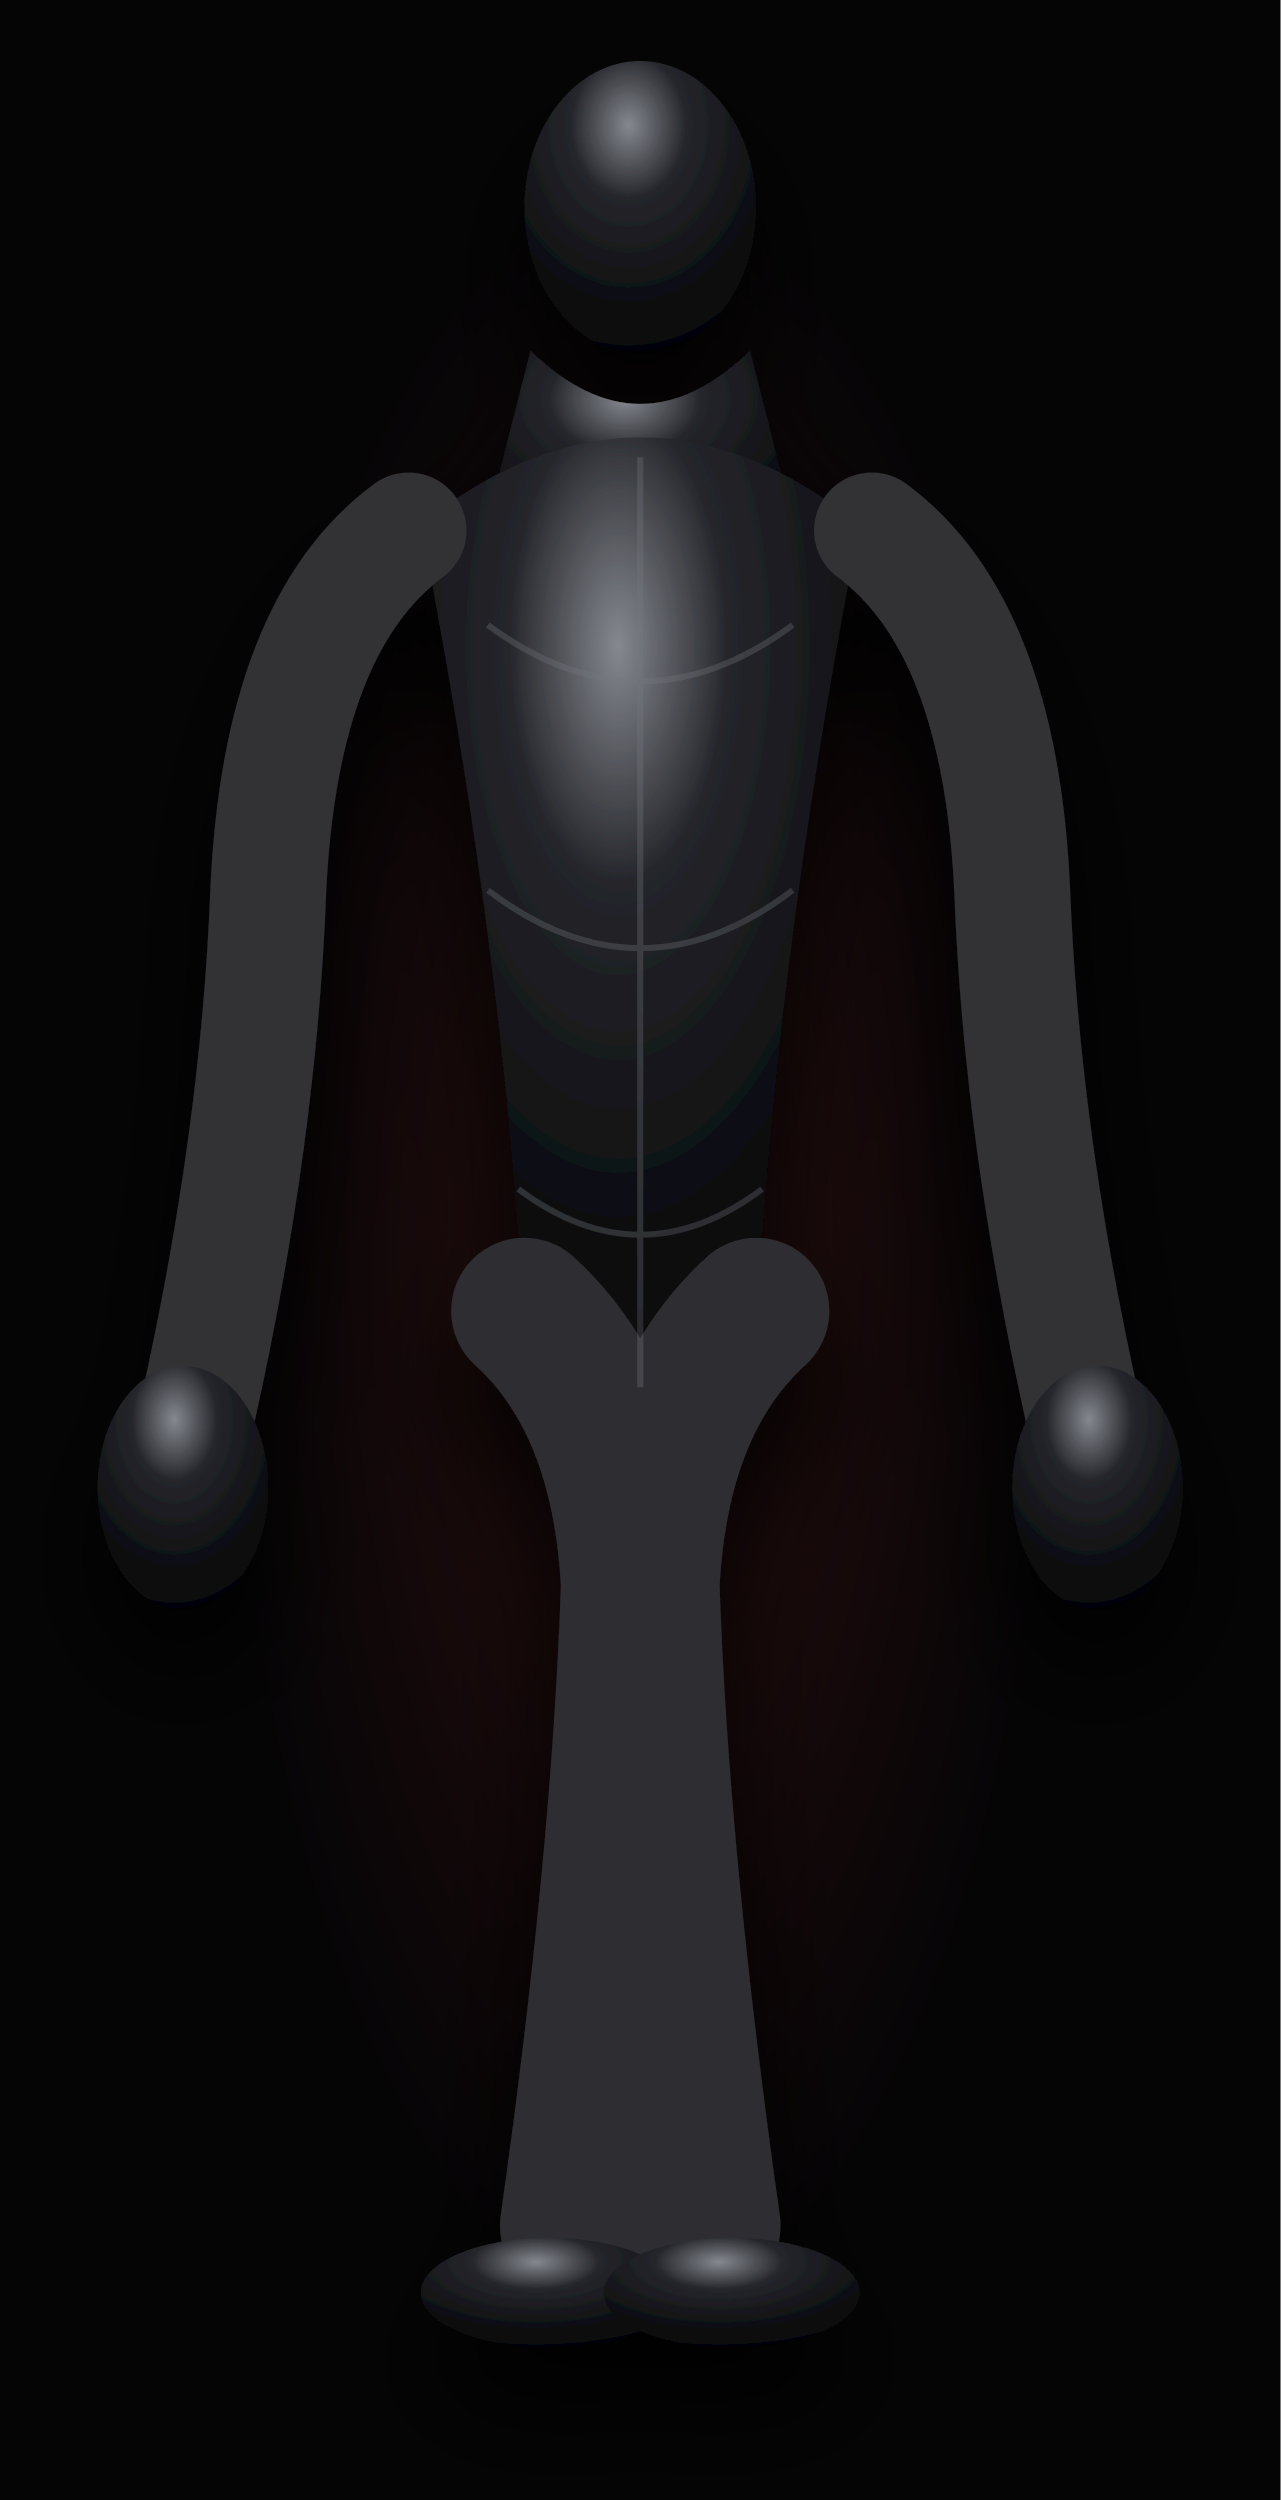
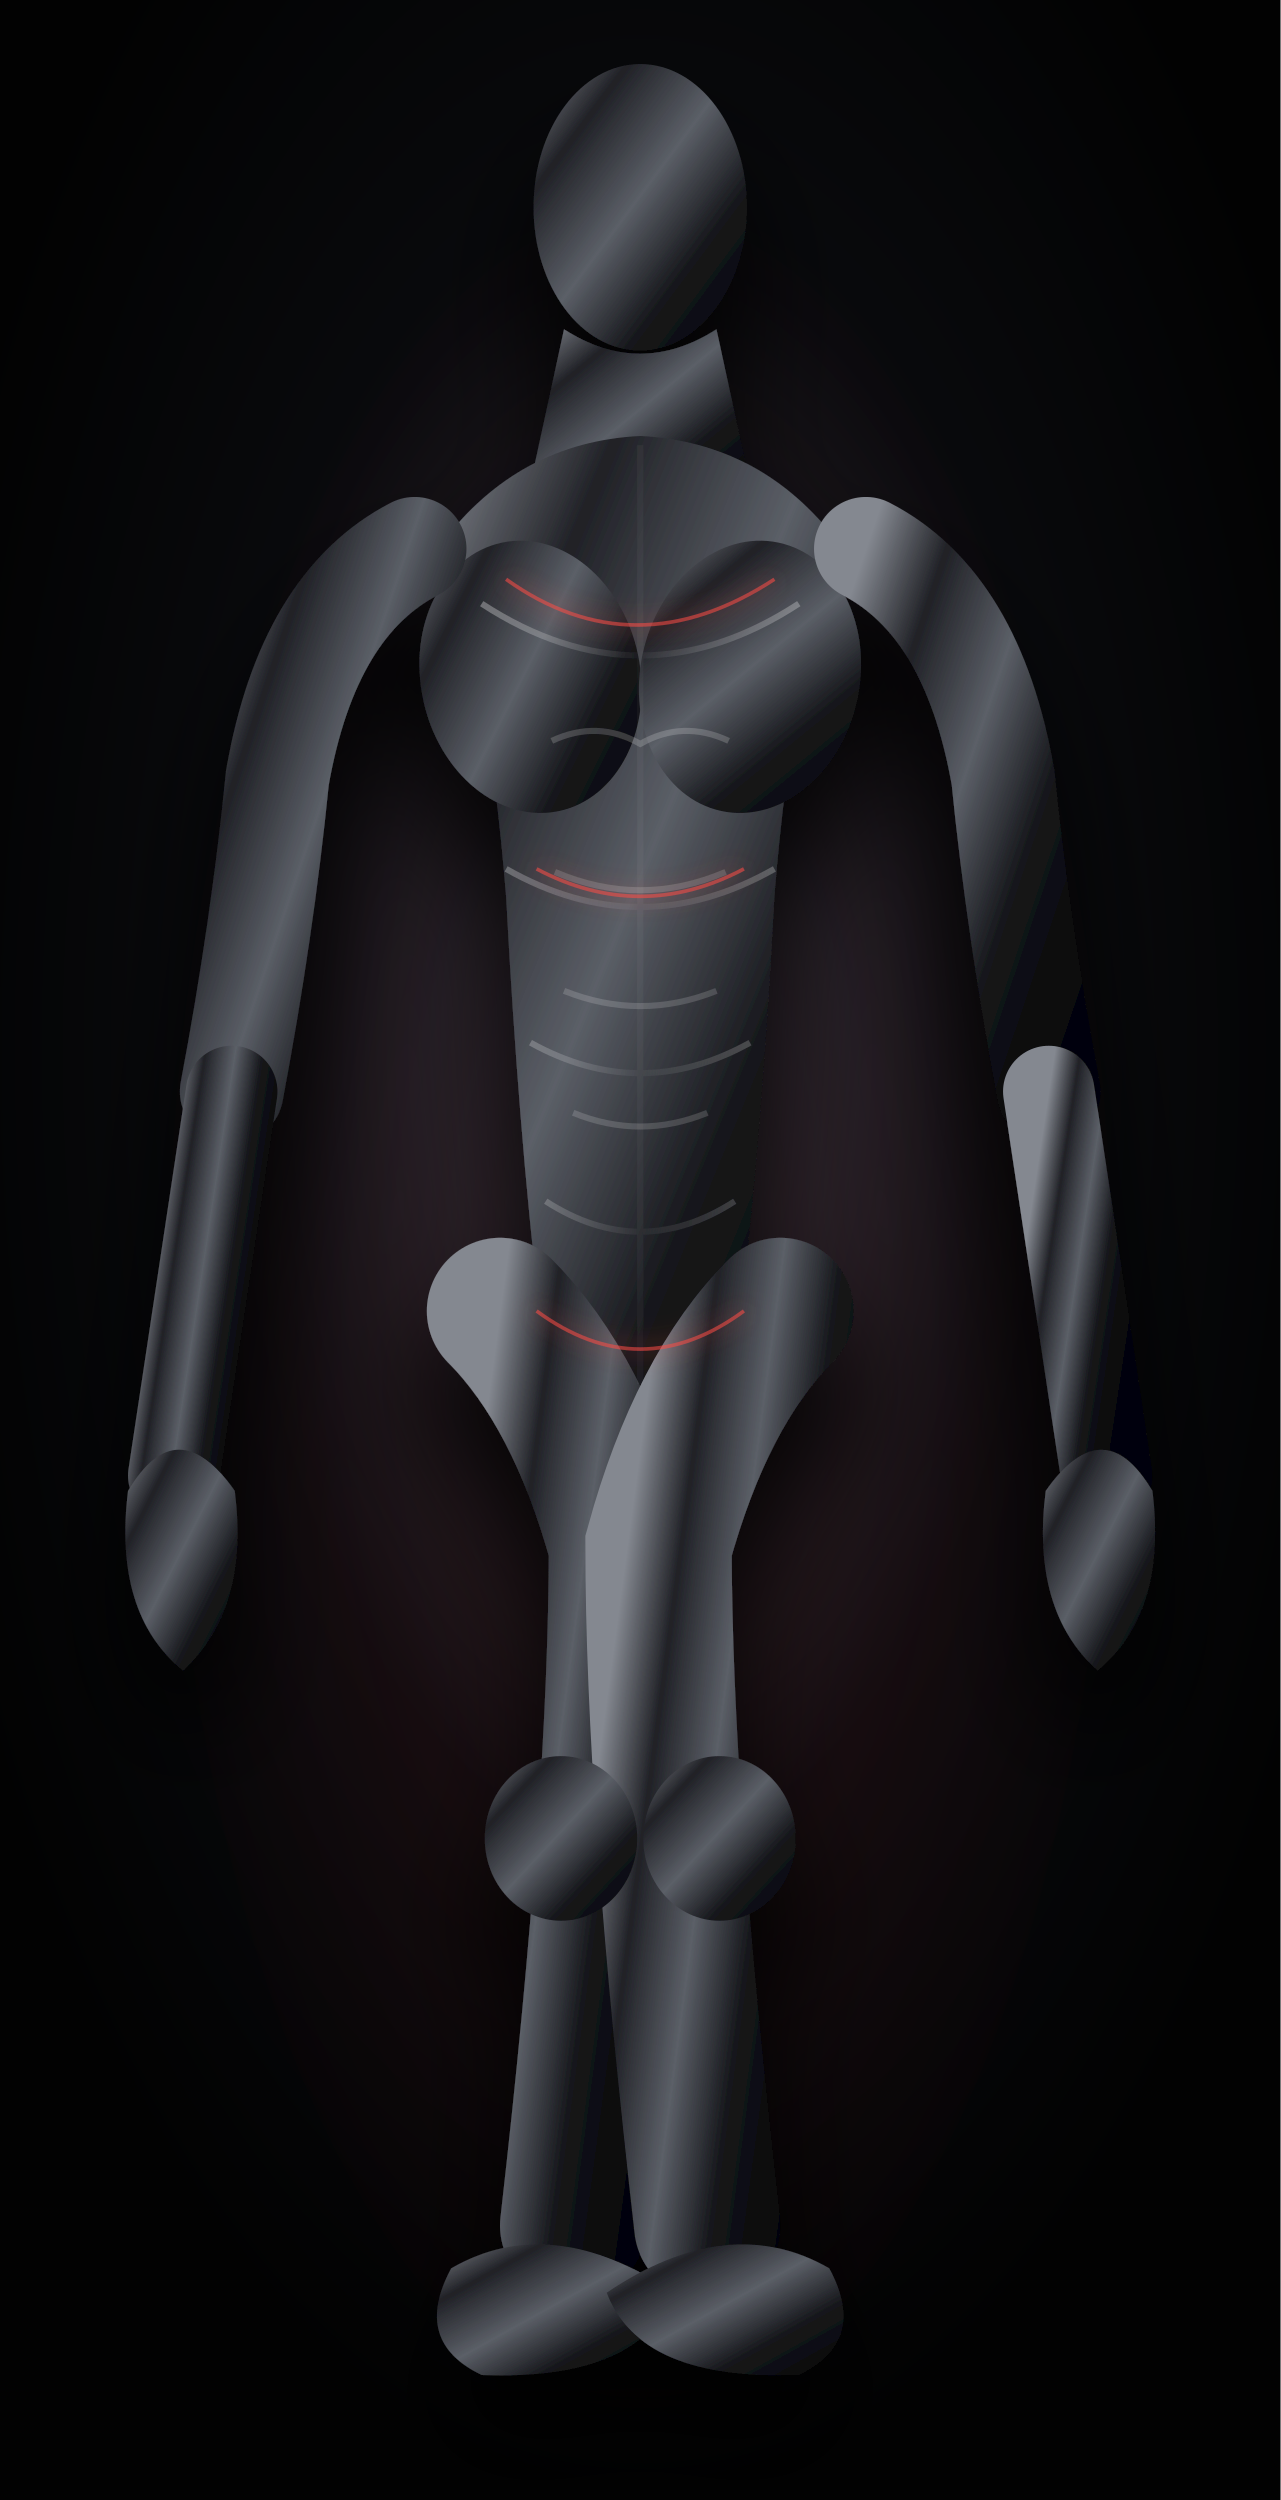
<svg xmlns="http://www.w3.org/2000/svg" viewBox="0 0 420 820">
  <defs>
-     <radialGradient id="g" cx="45%" cy="22%" r="78%">
-       <stop offset="0" stop-color="#85888f" />
-       <stop offset=".32" stop-color="#25262b" />
-       <stop offset=".72" stop-color="#101114" />
-       <stop offset="1" stop-color="#050506" />
+     <radialGradient id="bg" cx="50%" cy="42%" r="58%">
+       <stop offset="0" stop-color="#28303b" />
+       <stop offset=".55" stop-color="#090a0d" />
+       <stop offset="1" stop-color="#020202" />
    </radialGradient>
-     <radialGradient id="r" cx="50%" cy="50%" r="50%">
-       <stop offset="0" stop-color="#ff5a52" stop-opacity=".65" />
+     <linearGradient id="skin" x1="0" x2="1" y1="0" y2="1">
+       <stop offset="0" stop-color="#848890" />
+       <stop offset=".22" stop-color="#202126" />
+       <stop offset=".48" stop-color="#5b5f67" />
+       <stop offset=".72" stop-color="#15161a" />
+       <stop offset="1" stop-color="#060608" />
+     </linearGradient>
+     <linearGradient id="edge" x1="0" x2="1">
+       <stop offset="0" stop-color="#ffffff" stop-opacity=".75" />
+       <stop offset=".5" stop-color="#ffffff" stop-opacity=".08" />
+       <stop offset="1" stop-color="#ffffff" stop-opacity=".65" />
+     </linearGradient>
+     <radialGradient id="red" cx="50%" cy="50%" r="55%">
+       <stop offset="0" stop-color="#ff5148" stop-opacity=".55" />
      <stop offset="1" stop-color="#d7192a" stop-opacity="0" />
    </radialGradient>
-     <filter id="s">
-       <feDropShadow dx="0" dy="22" stdDeviation="18" flood-color="#000" flood-opacity=".9" />
+     <filter id="shadow">
+       <feDropShadow dx="0" dy="26" stdDeviation="18" flood-color="#000" flood-opacity=".92" />
+     </filter>
+     <filter id="glow">
+       <feGaussianBlur stdDeviation="4" result="b" />
+       <feMerge>
+         <feMergeNode in="b" />
+         <feMergeNode in="SourceGraphic" />
+       </feMerge>
    </filter>
  </defs>
-   <rect width="420" height="820" fill="#050506" />
-   <ellipse cx="210" cy="410" rx="140" ry="360" fill="url(#r)" opacity=".25" />
-   <g filter="url(#s)">
-     <ellipse cx="210" cy="68" rx="38" ry="48" fill="url(#g)" />
-     <path d="M174 115 Q210 150 246 115 L260 170 Q210 205 160 170 Z" fill="url(#g)" />
-     <path d="M138 172 Q210 115 282 172 Q258 295 250 405 Q230 455 210 455 Q190 455 170 405 Q162 295 138 172Z" fill="url(#g)" />
-     <path d="M134 174 Q92 205 88 292 Q85 372 65 462" fill="none" stroke="#303136" stroke-width="38" stroke-linecap="round" />
-     <path d="M286 174 Q328 205 332 292 Q335 372 355 462" fill="none" stroke="#303136" stroke-width="38" stroke-linecap="round" />
-     <ellipse cx="60" cy="488" rx="28" ry="40" fill="url(#g)" />
-     <ellipse cx="360" cy="488" rx="28" ry="40" fill="url(#g)" />
-     <path d="M172 430 Q205 460 208 520 Q205 610 188 730" fill="none" stroke="#2d2e33" stroke-width="48" stroke-linecap="round" />
-     <path d="M248 430 Q215 460 212 520 Q215 610 232 730" fill="none" stroke="#2d2e33" stroke-width="48" stroke-linecap="round" />
-     <ellipse cx="180" cy="752" rx="42" ry="18" fill="url(#g)" />
-     <ellipse cx="240" cy="752" rx="42" ry="18" fill="url(#g)" />
-     <path d="M160 205 Q210 242 260 205 M160 292 Q210 330 260 292 M170 390 Q210 420 250 390 M210 150 L210 455" stroke="#74777f" stroke-opacity=".32" stroke-width="2" fill="none" />
+   <rect width="420" height="820" fill="url(#bg)" />
+   <ellipse cx="210" cy="430" rx="155" ry="360" fill="url(#red)" opacity=".22" />
+   <g filter="url(#shadow)">
+     <ellipse cx="210" cy="68" rx="35" ry="47" fill="url(#skin)" />
+     <path d="M185 108 Q210 124 235 108 L245 154 Q210 176 175 154 Z" fill="url(#skin)" />
+     <path d="M145 178 Q170 145 210 143 Q250 145 275 178 Q260 220 254 294 Q250 370 243 430 Q226 458 210 458 Q194 458 177 430 Q170 370 166 294 Q160 220 145 178Z" fill="url(#skin)" />
+     <ellipse cx="174" cy="222" rx="36" ry="45" fill="url(#skin)" transform="rotate(-12 174 222)" />
+     <ellipse cx="246" cy="222" rx="36" ry="45" fill="url(#skin)" transform="rotate(12 246 222)" />
+     <path d="M136 180 Q101 198 91 255 Q86 305 76 358" fill="none" stroke="url(#skin)" stroke-width="34" stroke-linecap="round" />
+     <path d="M284 180 Q319 198 329 255 Q334 305 344 358" fill="none" stroke="url(#skin)" stroke-width="34" stroke-linecap="round" />
+     <path d="M76 358 Q67 418 57 484" fill="none" stroke="url(#skin)" stroke-width="30" stroke-linecap="round" />
+     <path d="M344 358 Q353 418 363 484" fill="none" stroke="url(#skin)" stroke-width="30" stroke-linecap="round" />
+     <path d="M42 489 Q58 462 77 489 Q82 528 60 548 Q37 529 42 489Z" fill="url(#skin)" />
+     <path d="M378 489 Q362 462 343 489 Q338 528 360 548 Q383 529 378 489Z" fill="url(#skin)" />
+     <path d="M164 430 Q190 456 204 507 Q204 590 188 730" fill="none" stroke="url(#skin)" stroke-width="48" stroke-linecap="round" />
+     <path d="M256 430 Q230 456 216 507 Q216 590 232 730" fill="none" stroke="url(#skin)" stroke-width="48" stroke-linecap="round" />
+     <ellipse cx="184" cy="603" rx="25" ry="27" fill="url(#skin)" />
+     <ellipse cx="236" cy="603" rx="25" ry="27" fill="url(#skin)" />
+     <path d="M148 744 Q181 725 221 752 Q210 781 158 779 Q135 768 148 744Z" fill="url(#skin)" />
+     <path d="M272 744 Q239 725 199 752 Q210 781 262 779 Q285 768 272 744Z" fill="url(#skin)" />
+     <path d="M158 198 Q210 232 262 198 M166 285 Q210 310 254 285 M174 342 Q210 362 246 342 M179 394 Q210 414 241 394 M210 146 L210 454" stroke="url(#edge)" stroke-width="2" fill="none" opacity=".42" />
+     <path d="M181 243 Q196 236 210 244 Q224 236 239 243" stroke="#fff" stroke-opacity=".18" stroke-width="2" fill="none" />
+     <path d="M182 286 Q210 298 238 286 M185 325 Q210 335 235 325 M188 365 Q210 374 232 365" stroke="#fff" stroke-opacity=".16" stroke-width="2" fill="none" />
+   </g>
+   <g filter="url(#glow)" opacity=".58" stroke="#ff4b45" stroke-width="1.2" fill="none">
+     <path d="M166 190 Q208 220 254 190" />
+     <path d="M176 285 Q210 303 244 285" />
+     <path d="M176 430 Q210 455 244 430" />
  </g>
</svg>
